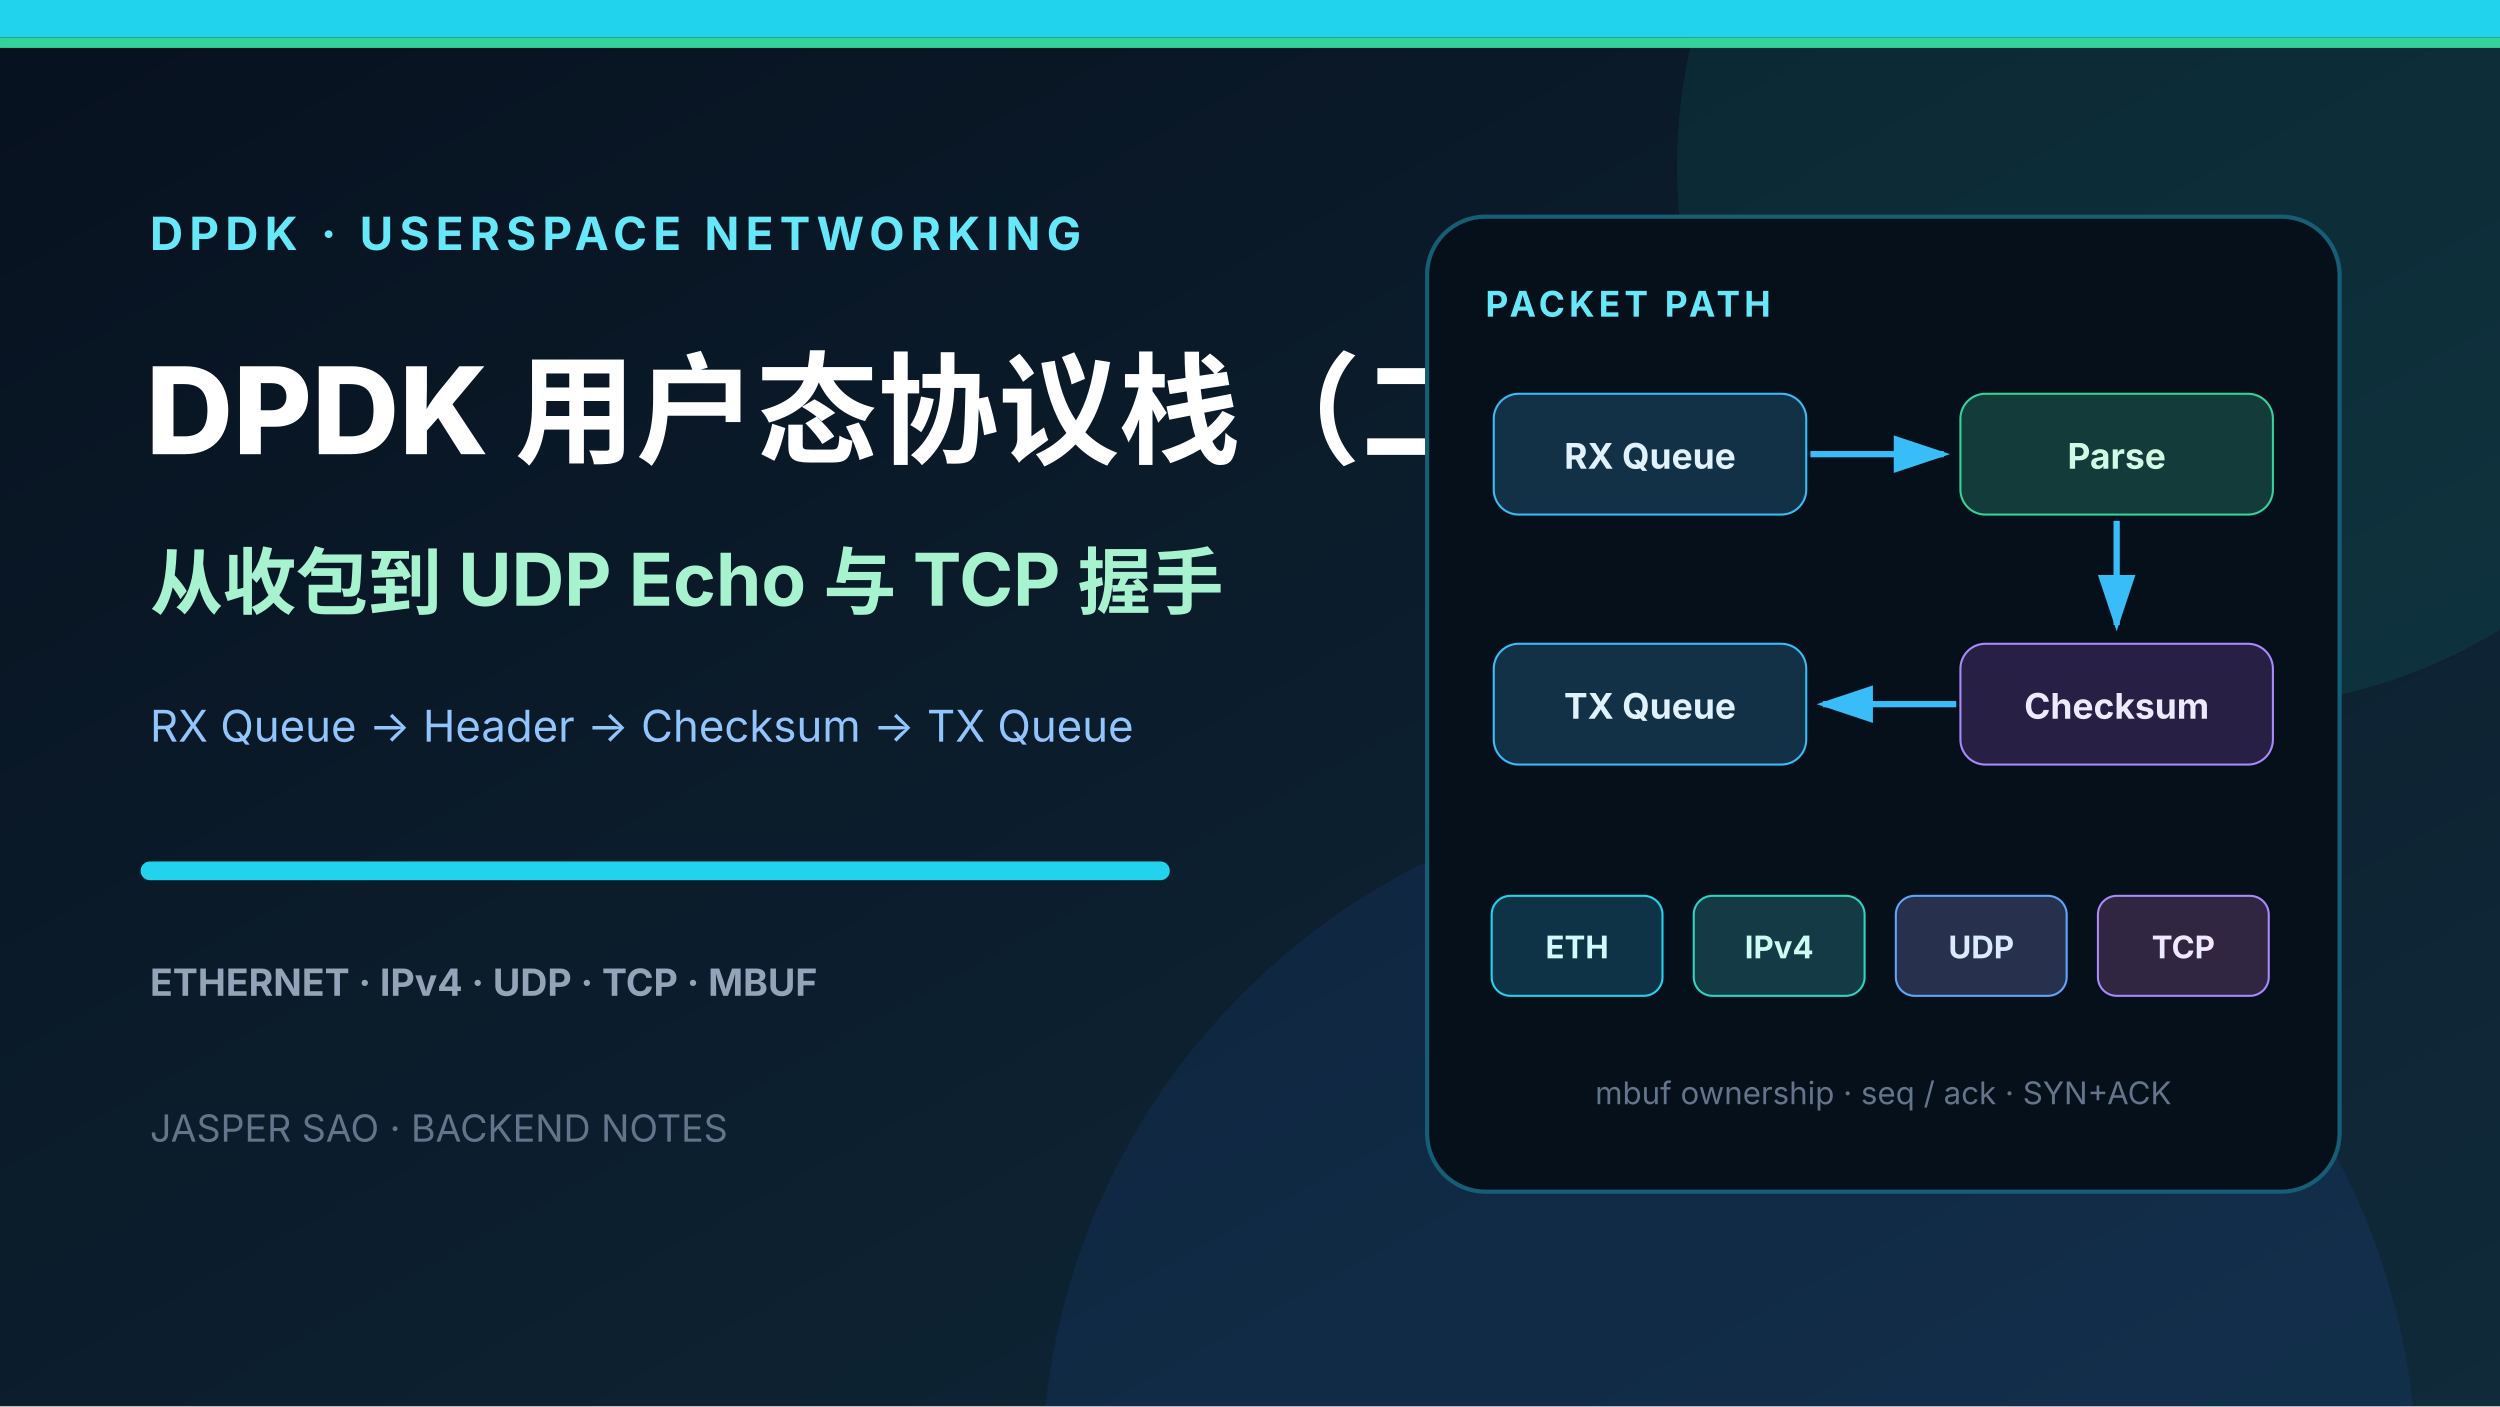
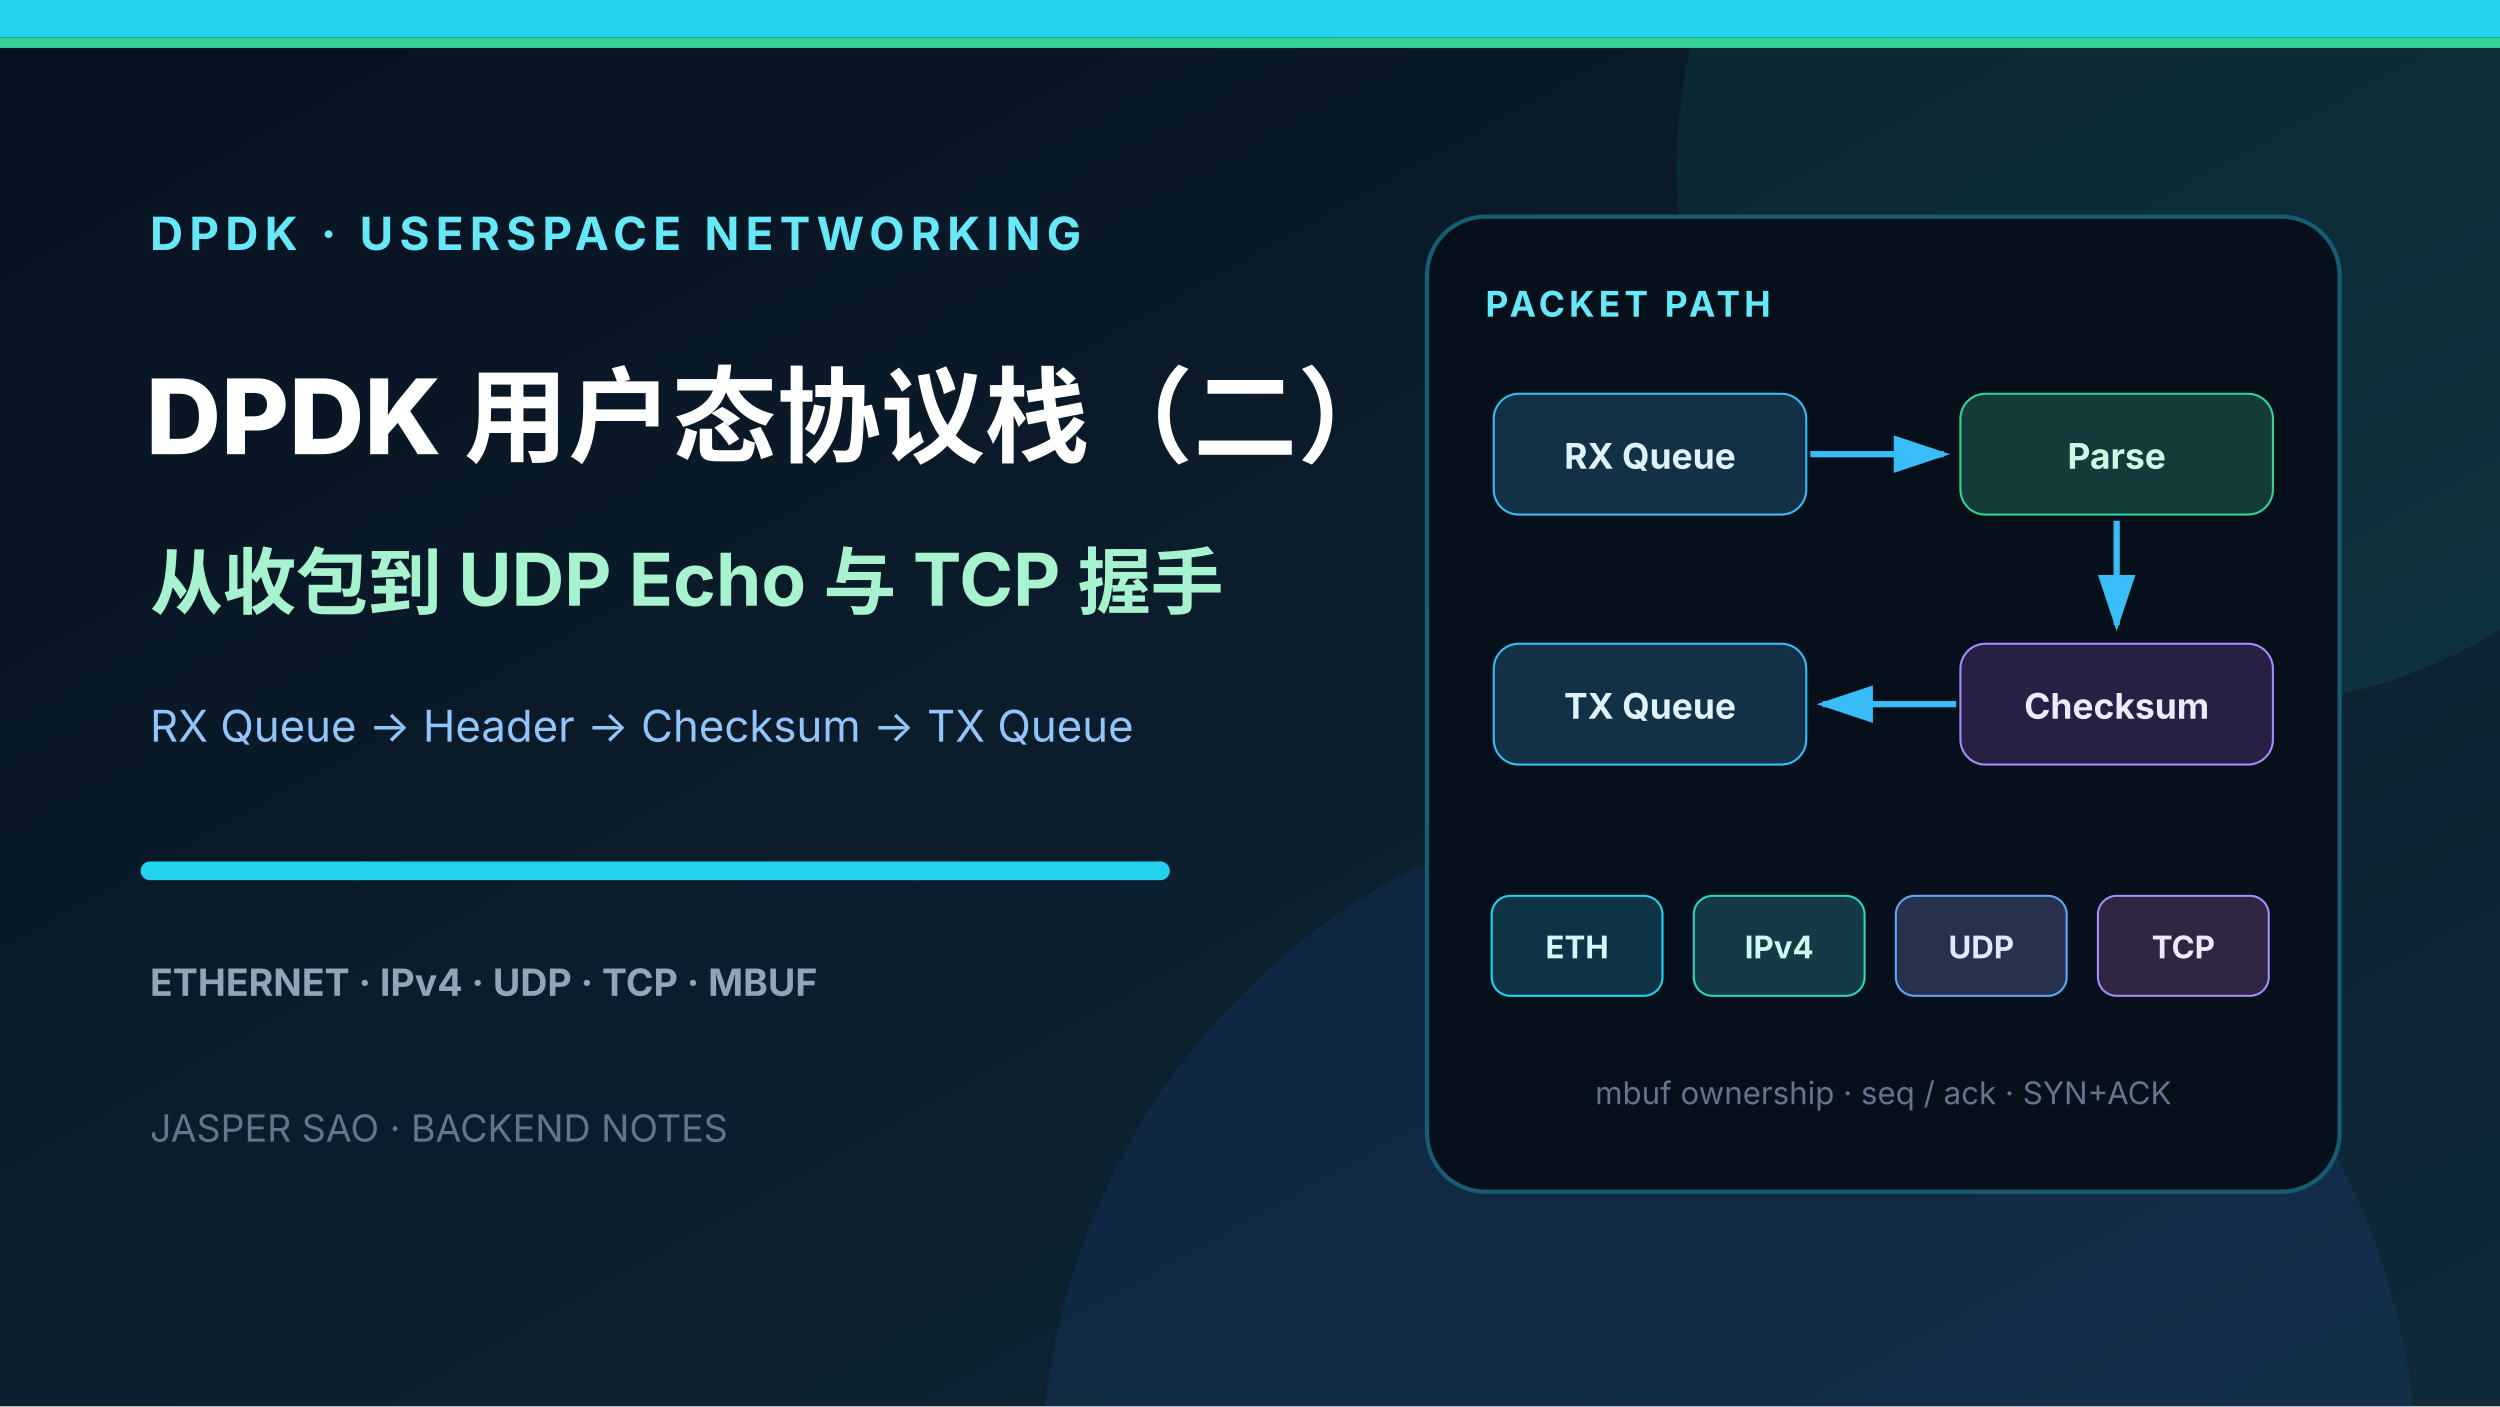
<svg xmlns="http://www.w3.org/2000/svg" width="1200" height="675" viewBox="0 0 1200 675" role="img" aria-labelledby="title desc">
  <defs>
    <linearGradient id="bg" x1="0" y1="0" x2="1" y2="1">
      <stop offset="0" stop-color="#07111F" />
      <stop offset="1" stop-color="#102A3A" />
    </linearGradient>
    <marker id="arrow" markerWidth="10" markerHeight="10" refX="8" refY="3" orient="auto">
      <path d="M0,0 L0,6 L9,3 z" fill="#38BDF8" />
    </marker>
  </defs>
  <rect width="1200" height="675" fill="url(#bg)" />
  <circle cx="1065" cy="80" r="260" fill="#14B8A6" opacity=".10" />
  <circle cx="830" cy="710" r="330" fill="#2563EB" opacity=".10" />
  <path d="M0 0h1200v18H0z" fill="#22D3EE" />
  <path d="M0 18h1200v5H0z" fill="#34D399" />
  <g font-family="Inter, PingFang SC, Microsoft YaHei, sans-serif">
    <text x="72" y="120" fill="#67E8F9" font-size="22" font-weight="700" letter-spacing="3">DPDK · USERSPACE NETWORKING</text>
-     <text x="70" y="218" fill="#FFFFFF" font-size="58" font-weight="800">DPDK 用户态协议栈（二）</text>
+     <text x="70" y="218" fill="#FFFFFF" font-size="50" font-weight="800">DPDK 用户态协议栈（二）</text>
    <text x="72" y="292" fill="#A7F3D0" font-size="35" font-weight="700">从收包到 UDP Echo 与 TCP 握手</text>
    <text x="72" y="356" fill="#93C5FD" font-size="21">RX Queue → Header → Checksum → TX Queue</text>
    <path d="M72 418h485" stroke="#22D3EE" stroke-width="9" stroke-linecap="round" />
    <text x="72" y="478" fill="#94A3B8" font-size="18" font-weight="700">ETHERNET · IPv4 · UDP · TCP · MBUF</text>
    <text x="72" y="548" fill="#64748B" font-size="18">JASPER SAO · BACKEND NOTES</text>
  </g>
  <g transform="translate(685 104)" font-family="Inter, PingFang SC, Microsoft YaHei, sans-serif">
    <rect width="438" height="468" rx="28" fill="#06101A" stroke="#155E75" stroke-width="2" />
    <text x="28" y="48" fill="#67E8F9" font-size="17" font-weight="700" letter-spacing="2">PACKET PATH</text>
    <g font-size="17" font-weight="700" text-anchor="middle">
      <rect x="32" y="85" width="150" height="58" rx="12" fill="#123147" stroke="#38BDF8" />
      <text x="107" y="121" fill="#E0F2FE">RX Queue</text>
      <rect x="256" y="85" width="150" height="58" rx="12" fill="#123B3A" stroke="#34D399" />
      <text x="331" y="121" fill="#D1FAE5">Parse</text>
      <rect x="256" y="205" width="150" height="58" rx="12" fill="#272044" stroke="#A78BFA" />
      <text x="331" y="241" fill="#EDE9FE">Checksum</text>
      <rect x="32" y="205" width="150" height="58" rx="12" fill="#123147" stroke="#38BDF8" />
      <text x="107" y="241" fill="#E0F2FE">TX Queue</text>
    </g>
    <path d="M184 114h64" stroke="#38BDF8" stroke-width="3" marker-end="url(#arrow)" />
    <path d="M331 146v50" stroke="#38BDF8" stroke-width="3" marker-end="url(#arrow)" />
    <path d="M254 234h-64" stroke="#38BDF8" stroke-width="3" marker-end="url(#arrow)" />
    <g transform="translate(31 326)" font-size="15" font-weight="700" text-anchor="middle">
      <rect width="82" height="48" rx="9" fill="#0E3347" stroke="#22D3EE" />
      <text x="41" y="30" fill="#CFFAFE">ETH</text>
      <rect x="97" width="82" height="48" rx="9" fill="#143A45" stroke="#2DD4BF" />
      <text x="138" y="30" fill="#CCFBF1">IPv4</text>
      <rect x="194" width="82" height="48" rx="9" fill="#27314D" stroke="#60A5FA" />
      <text x="235" y="30" fill="#DBEAFE">UDP</text>
      <rect x="291" width="82" height="48" rx="9" fill="#302642" stroke="#A78BFA" />
      <text x="332" y="30" fill="#EDE9FE">TCP</text>
    </g>
    <text x="219" y="426" fill="#64748B" font-size="15" text-anchor="middle">mbuf ownership · seq / ack · SYN+ACK</text>
  </g>
</svg>
